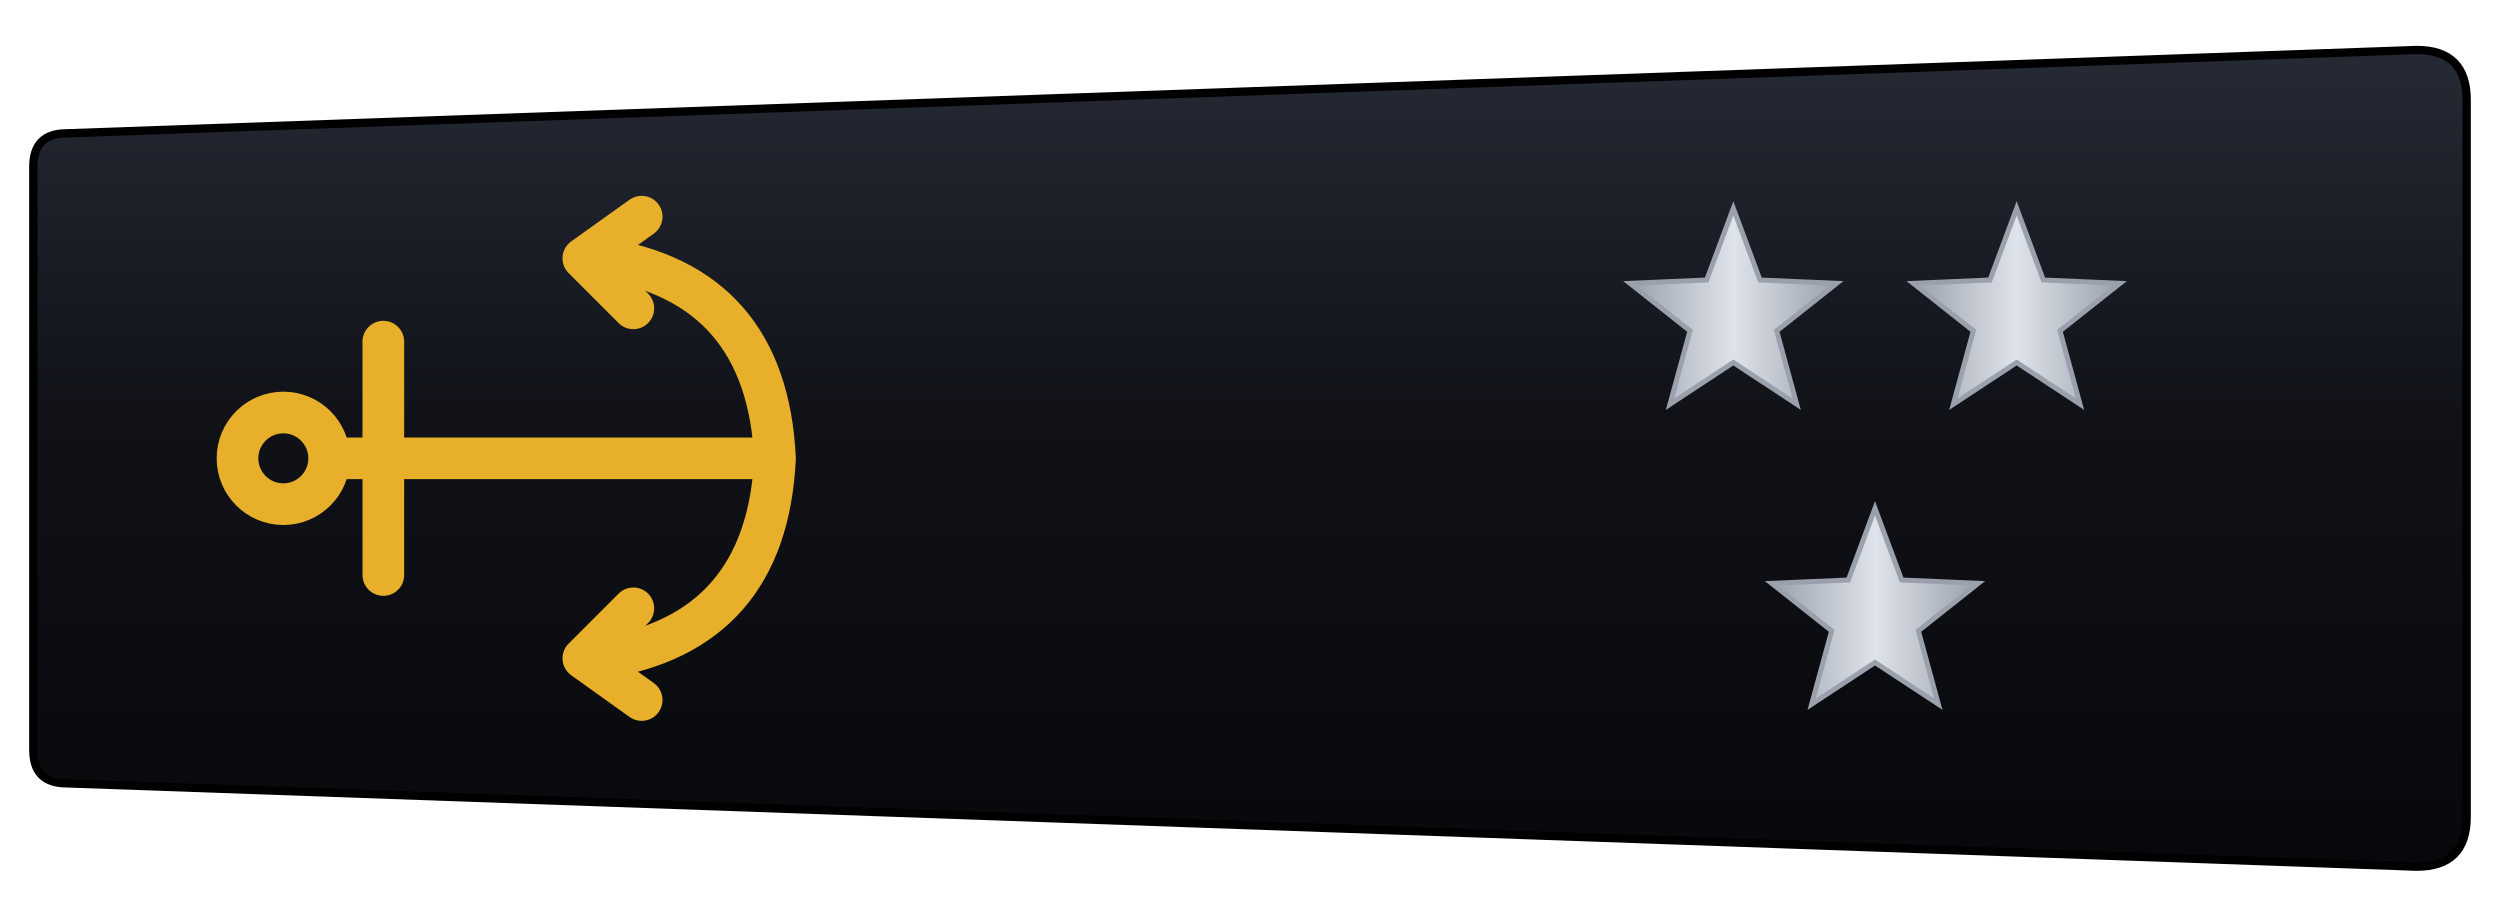
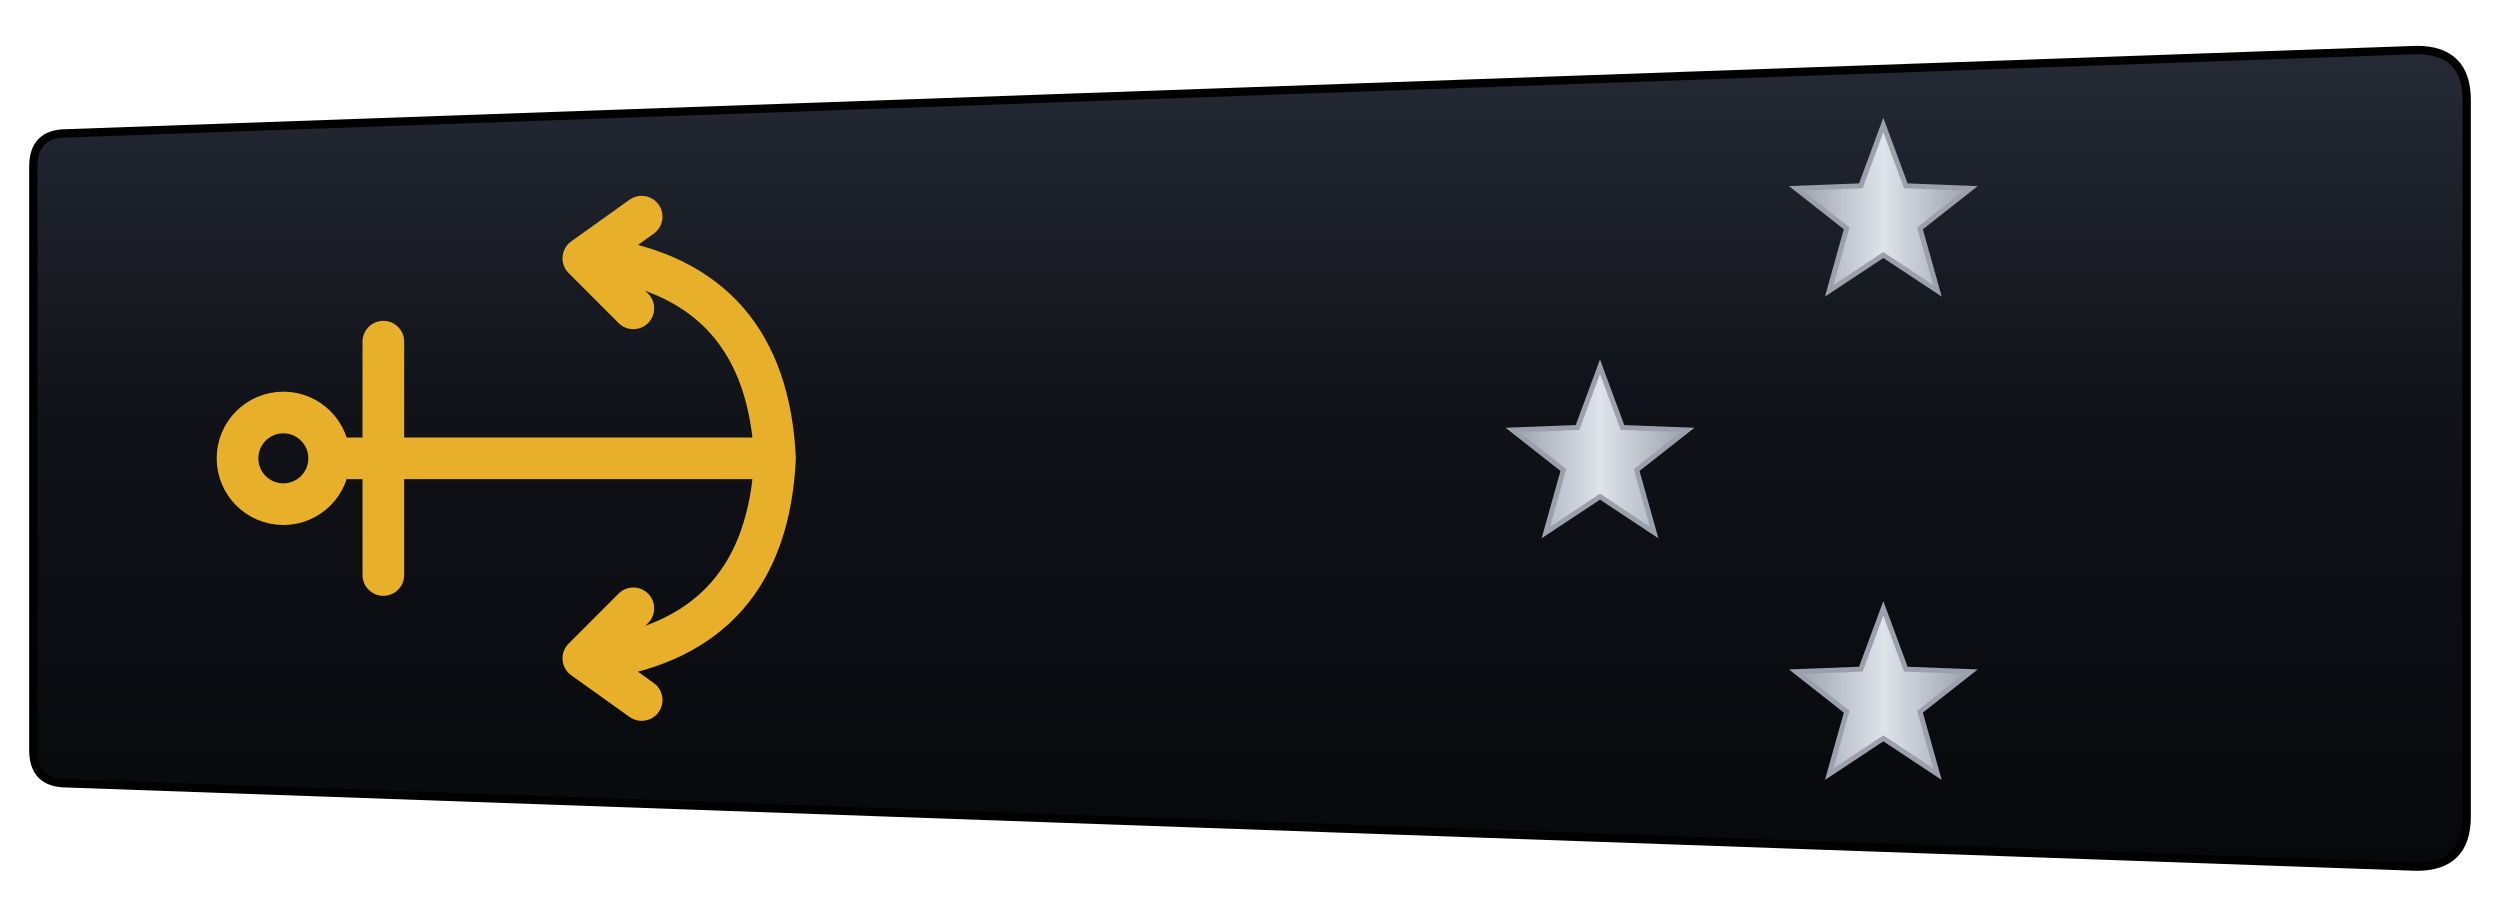
<svg xmlns="http://www.w3.org/2000/svg" viewBox="0 0 300 110" role="img" aria-label="Galon">
  <defs>
    <clipPath id="board">
      <path d="M8,16 L290,6 Q296,6 296,12 L296,98 Q296,104 290,104 L8,94 Q4,94 4,90 L4,20 Q4,16 8,16 Z" />
    </clipPath>
    <linearGradient id="fond" x1="0" y1="0" x2="0" y2="1">
      <stop offset="0" stop-color="#262a35" />
      <stop offset="0.45" stop-color="#101218" />
      <stop offset="1" stop-color="#07080b" />
    </linearGradient>
    <linearGradient id="or" x1="0" y1="0" x2="1" y2="0">
      <stop offset="0" stop-color="#b7841a" />
      <stop offset="0.5" stop-color="#e8b02a" />
      <stop offset="1" stop-color="#b7841a" />
    </linearGradient>
    <linearGradient id="argent" x1="0" y1="0" x2="1" y2="0">
      <stop offset="0" stop-color="#9aa1ad" />
      <stop offset="0.5" stop-color="#dfe3ea" />
      <stop offset="1" stop-color="#9aa1ad" />
    </linearGradient>
  </defs>
  <path d="M8,16 L290,6 Q296,6 296,12 L296,98 Q296,104 290,104 L8,94 Q4,94 4,90 L4,20 Q4,16 8,16 Z" fill="url(#fond)" stroke="#000" stroke-width="1" />
-   <polygon points="208.0,25.0 211.2,33.6 220.4,34.0 213.2,39.7 215.6,48.5 208.0,43.5 200.4,48.5 202.8,39.7 195.6,34.0 204.8,33.6" fill="url(#argent)" stroke="#9aa1ad" stroke-width="0.6" />
-   <polygon points="242.0,25.0 245.2,33.6 254.4,34.0 247.2,39.7 249.6,48.5 242.0,43.5 234.4,48.5 236.8,39.7 229.6,34.0 238.8,33.6" fill="url(#argent)" stroke="#9aa1ad" stroke-width="0.6" />
-   <polygon points="225.0,61.0 228.2,69.6 237.4,70.0 230.2,75.7 232.6,84.5 225.0,79.5 217.4,84.5 219.8,75.7 212.6,70.0 221.8,69.6" fill="url(#argent)" stroke="#9aa1ad" stroke-width="0.6" />
+   <polygon points="226.0,15.0 228.7,22.3 236.5,22.6 230.4,27.4 232.5,34.9 226.0,30.6 219.5,34.9 221.6,27.4 215.5,22.6 223.3,22.3" fill="url(#argent)" stroke="#9aa1ad" stroke-width="0.6" />
+   <polygon points="226.0,73.0 228.7,80.3 236.5,80.6 230.4,85.4 232.5,92.9 226.0,88.6 219.5,92.9 221.6,85.4 215.5,80.6 223.3,80.3" fill="url(#argent)" stroke="#9aa1ad" stroke-width="0.6" />
+   <polygon points="192.0,44.0 194.7,51.3 202.5,51.6 196.4,56.4 198.5,63.9 192.0,59.6 185.5,63.9 187.6,56.4 181.5,51.6 189.3,51.3" fill="url(#argent)" stroke="#9aa1ad" stroke-width="0.6" />
  <g transform="translate(64,55) rotate(-90) scale(1)" fill="none" stroke="#e8b02a" stroke-width="5" stroke-linecap="round" stroke-linejoin="round">
    <circle cx="0" cy="-30" r="5.5" />
    <line x1="-14" y1="-18" x2="14" y2="-18" />
    <line x1="0" y1="-24" x2="0" y2="28" />
    <path d="M-24,8 Q-21,28 0,29 Q21,28 24,8" />
    <path d="M-29,13 L-24,6 L-18,12" />
    <path d="M29,13 L24,6 L18,12" />
  </g>
</svg>
